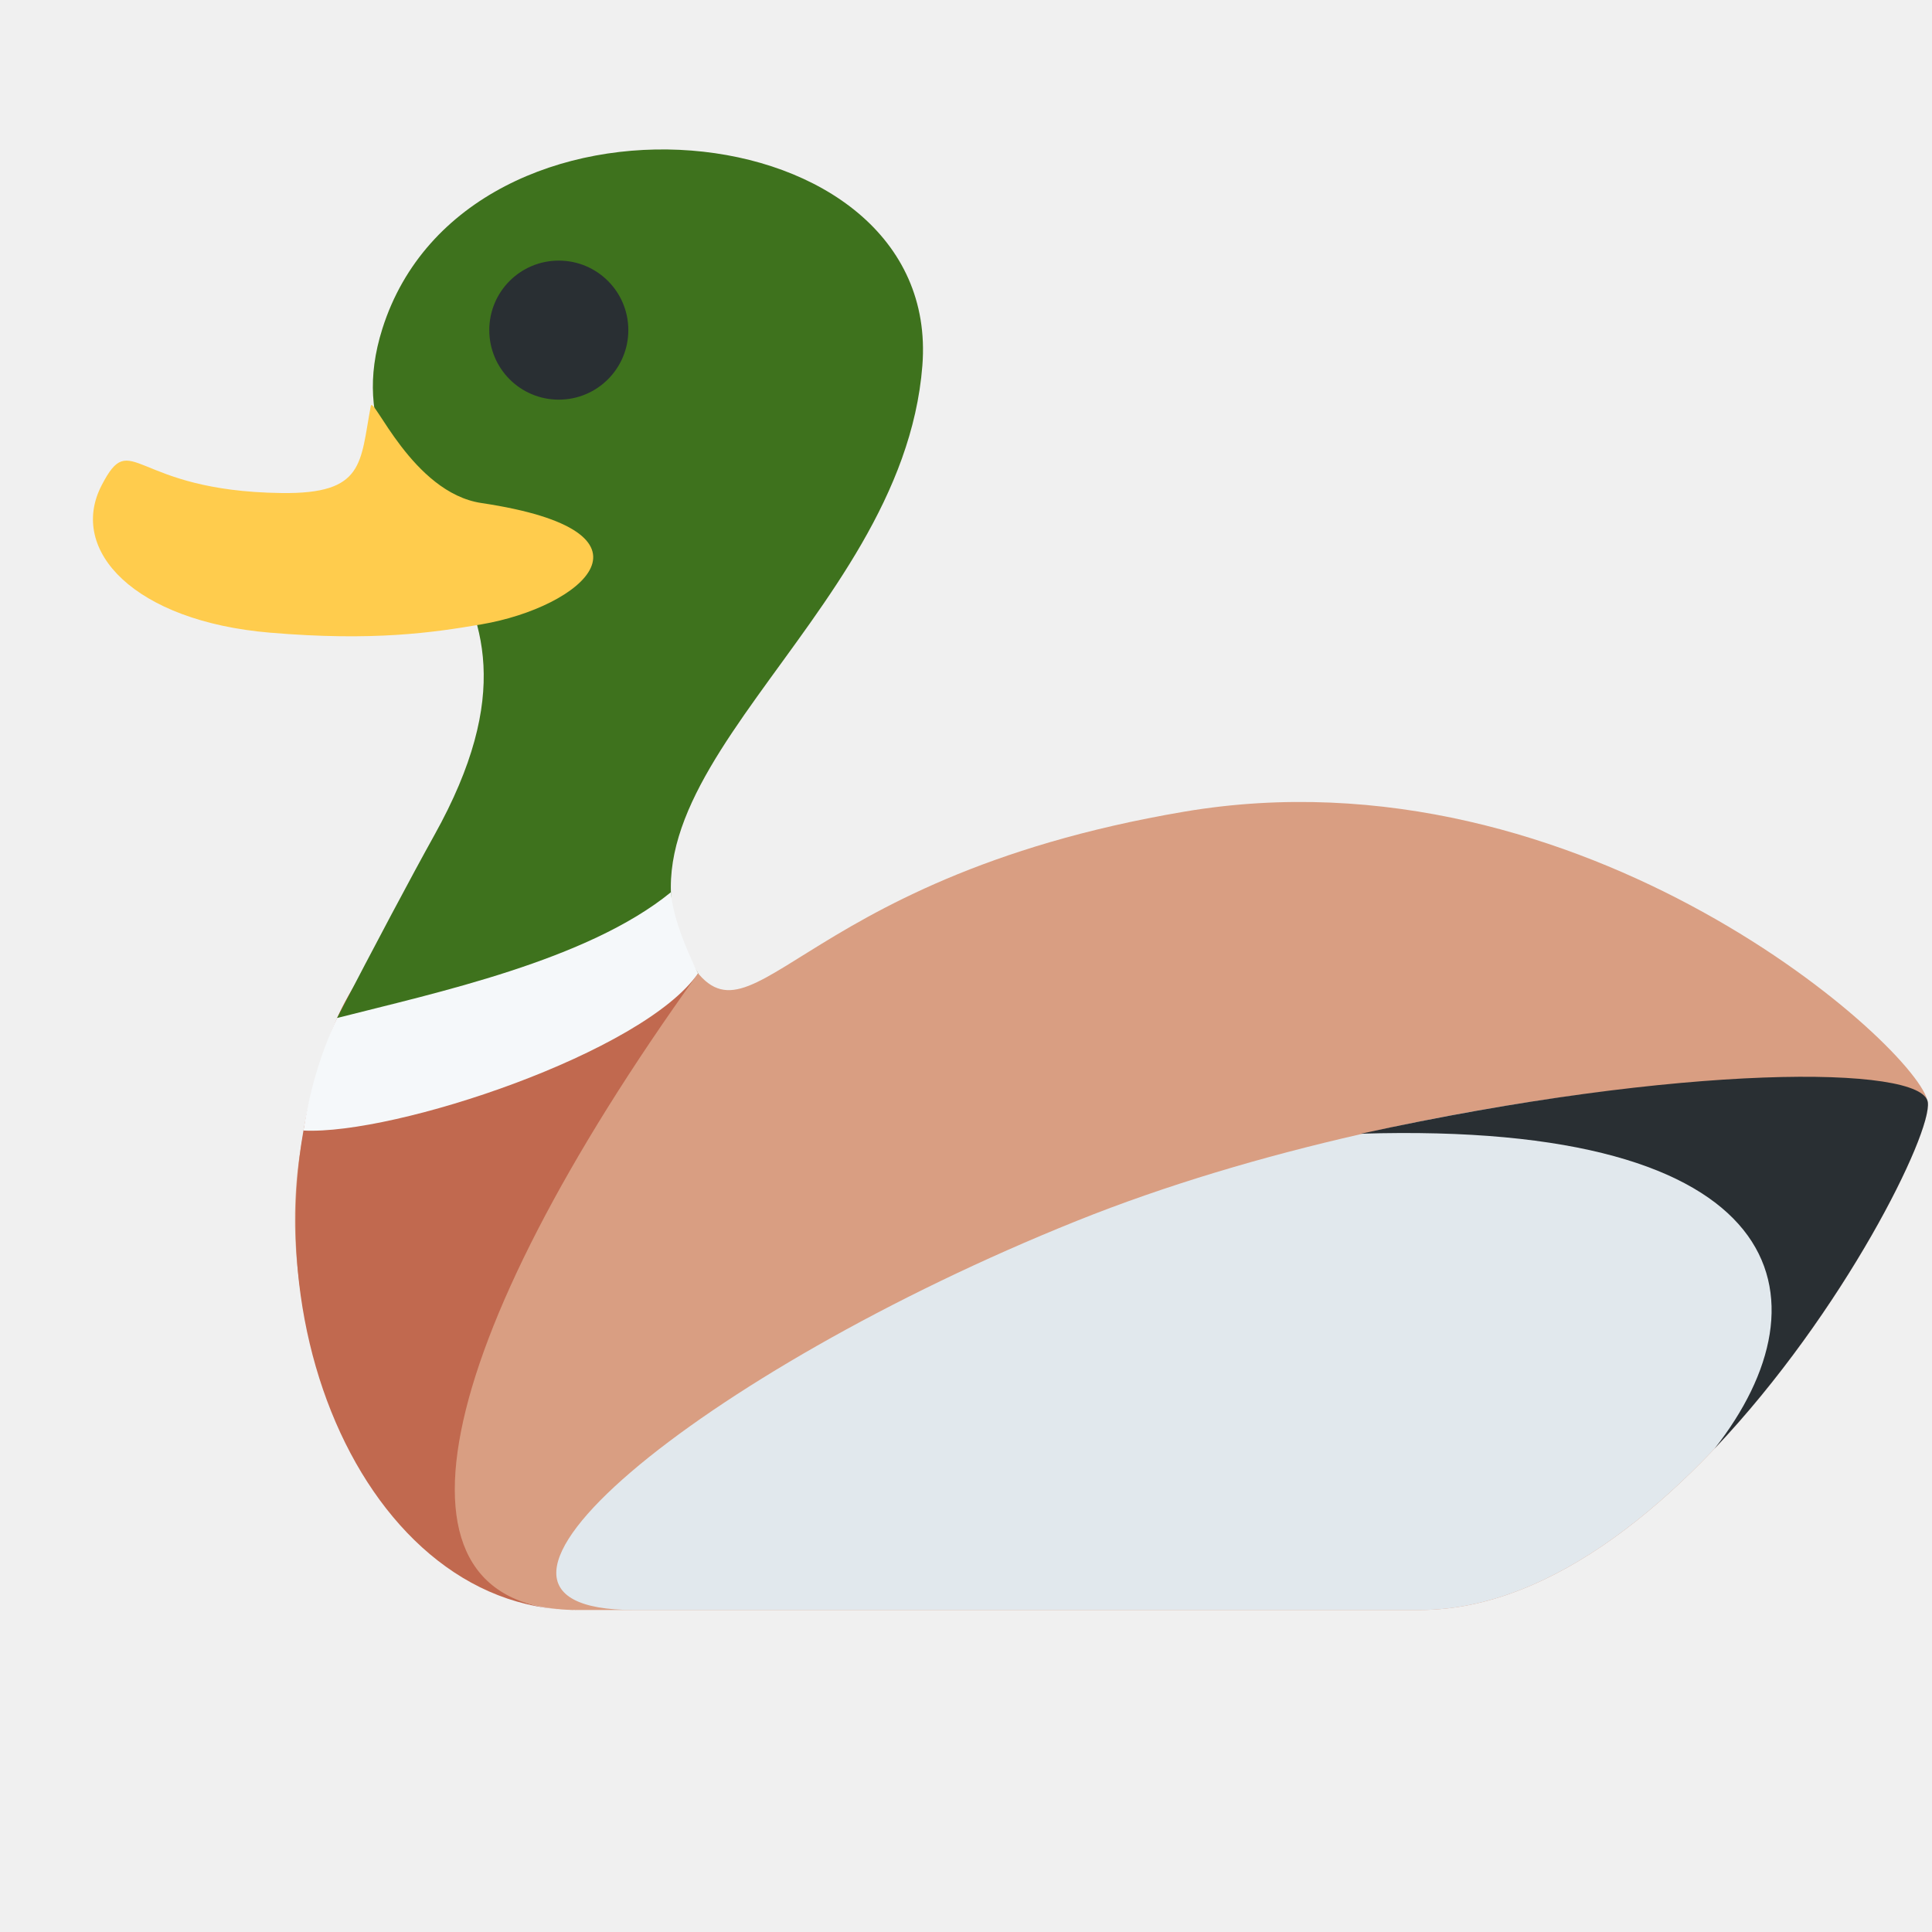
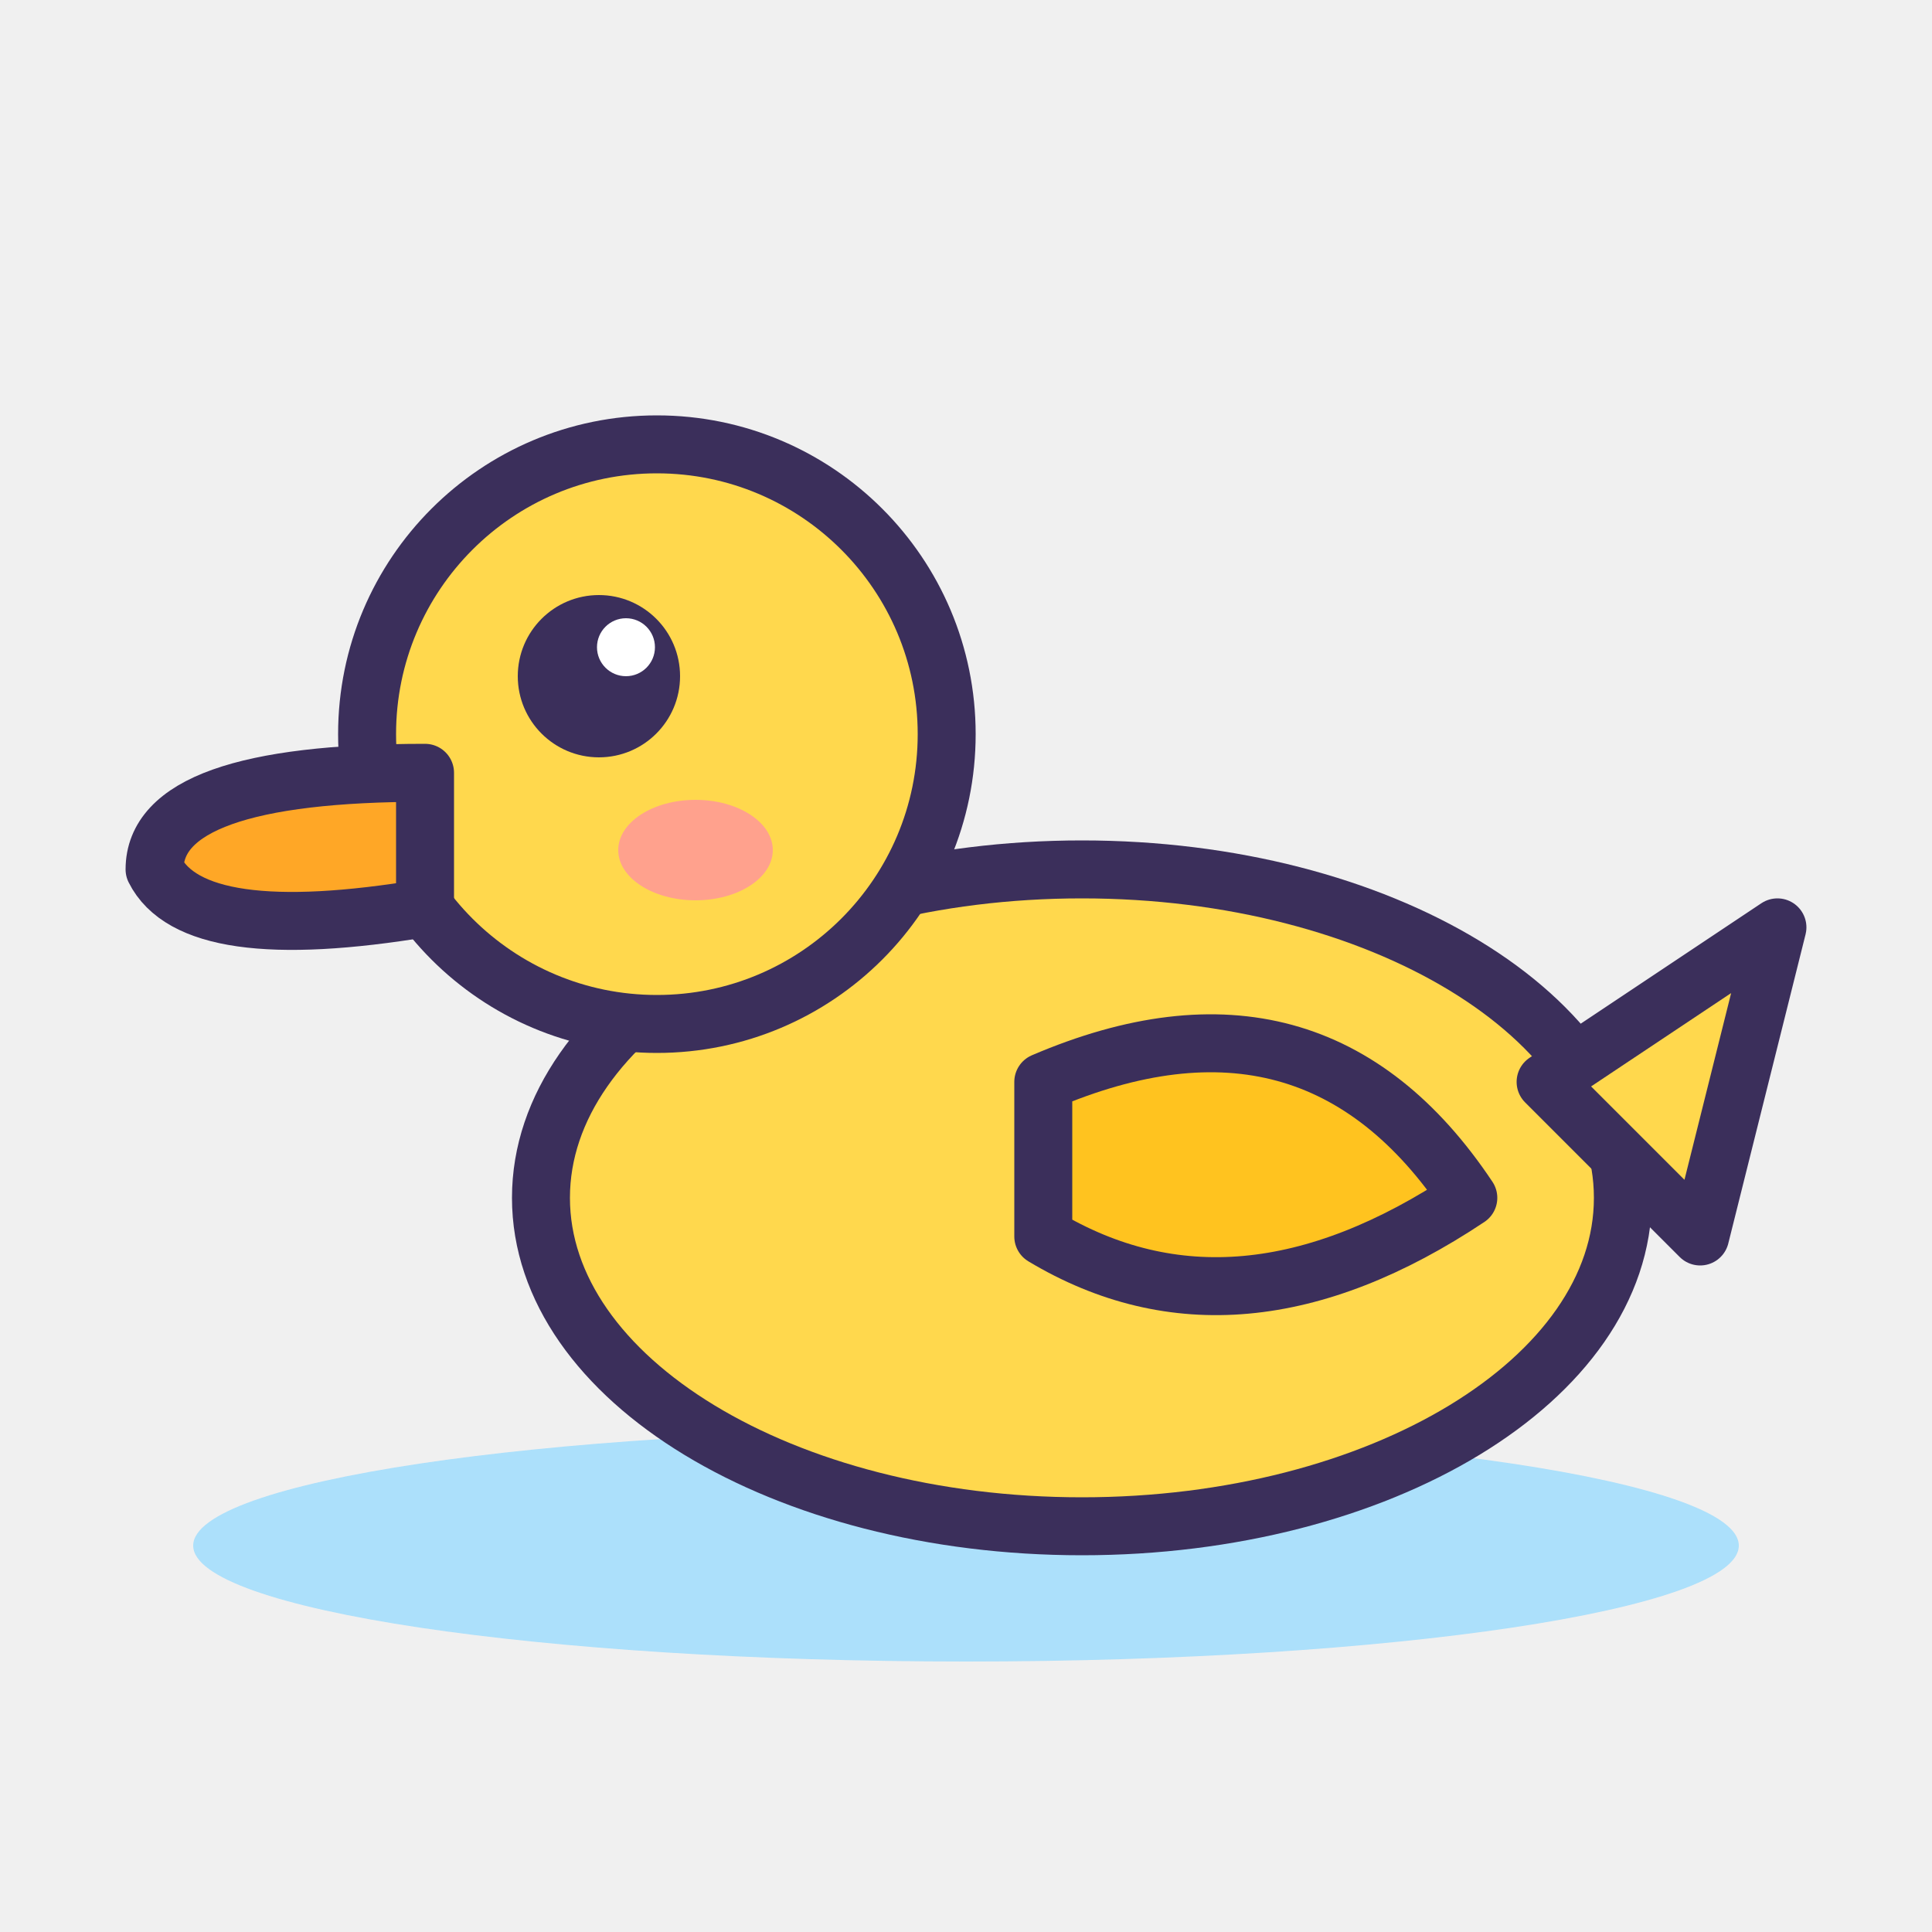
- <svg xmlns="http://www.w3.org/2000/svg" viewBox="0 0 36 36" preserveAspectRatio="xMidYMid meet">
-   <path fill="#D99E82" d="M12.75 17.75c1.226 2.195 1.856-1.361 9.312-2.625s13.729 4.454 13.859 5.413c.132.958-4.447 9.462-9.462 9.462H10.75c-4.143 0-7.022-7.224-4-11.438 0 0 4.5-3.5 6-.812z" />
-   <path fill="#C1694F" d="M13.008 18.136C8.02 25.073 6.969 30 10.75 30c-4.143 0-6.578-6.188-4.468-11.031.463-1.064 1.758-2.492 1.758-2.492l4.179-.008c.162.32.599 1.365.789 1.667z" />
-   <path fill="#E1E8ED" d="M20.062 22.75c6.672-2.682 15.729-3.171 15.859-2.212.132.958-4.447 9.462-9.462 9.462H11.813c-4.143 0 1.232-4.429 8.249-7.25z" />
-   <path fill="#292F33" d="M25.359 21.125c6-1.312 10.468-1.282 10.563-.587.079.578-1.559 3.907-3.973 6.454 2.204-2.804 1.42-6.113-6.59-5.867z" />
-   <path fill="#3E721D" d="M7.125 6.125c1.562-4.938 10.44-4.143 10.062.688-.378 4.829-6.453 7.859-4.179 11.323-1.586 1.38-5.016.913-6.727.833.702-1.351 1.381-2.631 1.812-3.406 2.916-5.235-2.131-5.764-.968-9.438z" />
-   <path fill="#FFCC4D" d="M1.893 9.045c.568-1.1.549.106 3.352.142 1.554.021 1.463-.56 1.664-1.621.041-.223.776 1.616 2.061 1.807 3.554.531 1.879 1.94 0 2.261-.901.154-2.01.318-3.938.155-2.519-.212-3.768-1.528-3.139-2.744z" />
-   <path fill="#F5F8FA" d="M12.502 16.625c.044.625.506 1.511.506 1.511-1.016 1.474-5.643 3.017-7.354 2.93.096-.628.283-1.362.627-2.097 1.844-.471 4.661-1.071 6.221-2.344z" />
-   <path fill="#292F33" d="M11.708 6.151c0 .716-.58 1.296-1.296 1.296s-1.295-.58-1.295-1.296c0-.716.579-1.295 1.295-1.295s1.296.58 1.296 1.295z" />
+ <svg xmlns="http://www.w3.org/2000/svg" viewBox="0 0 100 100" data-bare="1">
+   <path d="M10 70 Q50 90 90 70" fill="none" />
+   <ellipse cx="50" cy="80" rx="40" ry="6" fill="#8ED8FF" opacity=".7" />
+   <ellipse cx="56" cy="62" rx="28" ry="17" fill="#FFD84D" stroke="#3B2F5B" stroke-width="3" stroke-linejoin="round" stroke-linecap="round" />
+   <path d="M80 56 L92 48 L88 64Z" fill="#FFD84D" stroke="#3B2F5B" stroke-width="3" stroke-linejoin="round" stroke-linecap="round" />
+   <circle cx="34" cy="38" r="15" fill="#FFD84D" stroke="#3B2F5B" stroke-width="3" stroke-linejoin="round" stroke-linecap="round" />
+   <path d="M54 56 Q68 50 76 62 Q64 70 54 64Z" fill="#FFC31F" stroke="#3B2F5B" stroke-width="3" stroke-linejoin="round" stroke-linecap="round" />
+   <path d="M22 40 Q8 40 8 45 Q10 49 22 47Z" fill="#FFA726" stroke="#3B2F5B" stroke-width="3" stroke-linejoin="round" stroke-linecap="round" />
+   <circle cx="31" cy="35" r="4.2" fill="#3B2F5B" />
+   <circle cx="32.4" cy="33.5" r="1.5" fill="#fff" />
+   <ellipse cx="36" cy="44" rx="4" ry="2.6" fill="#FF8FA3" opacity=".75" />
</svg>
